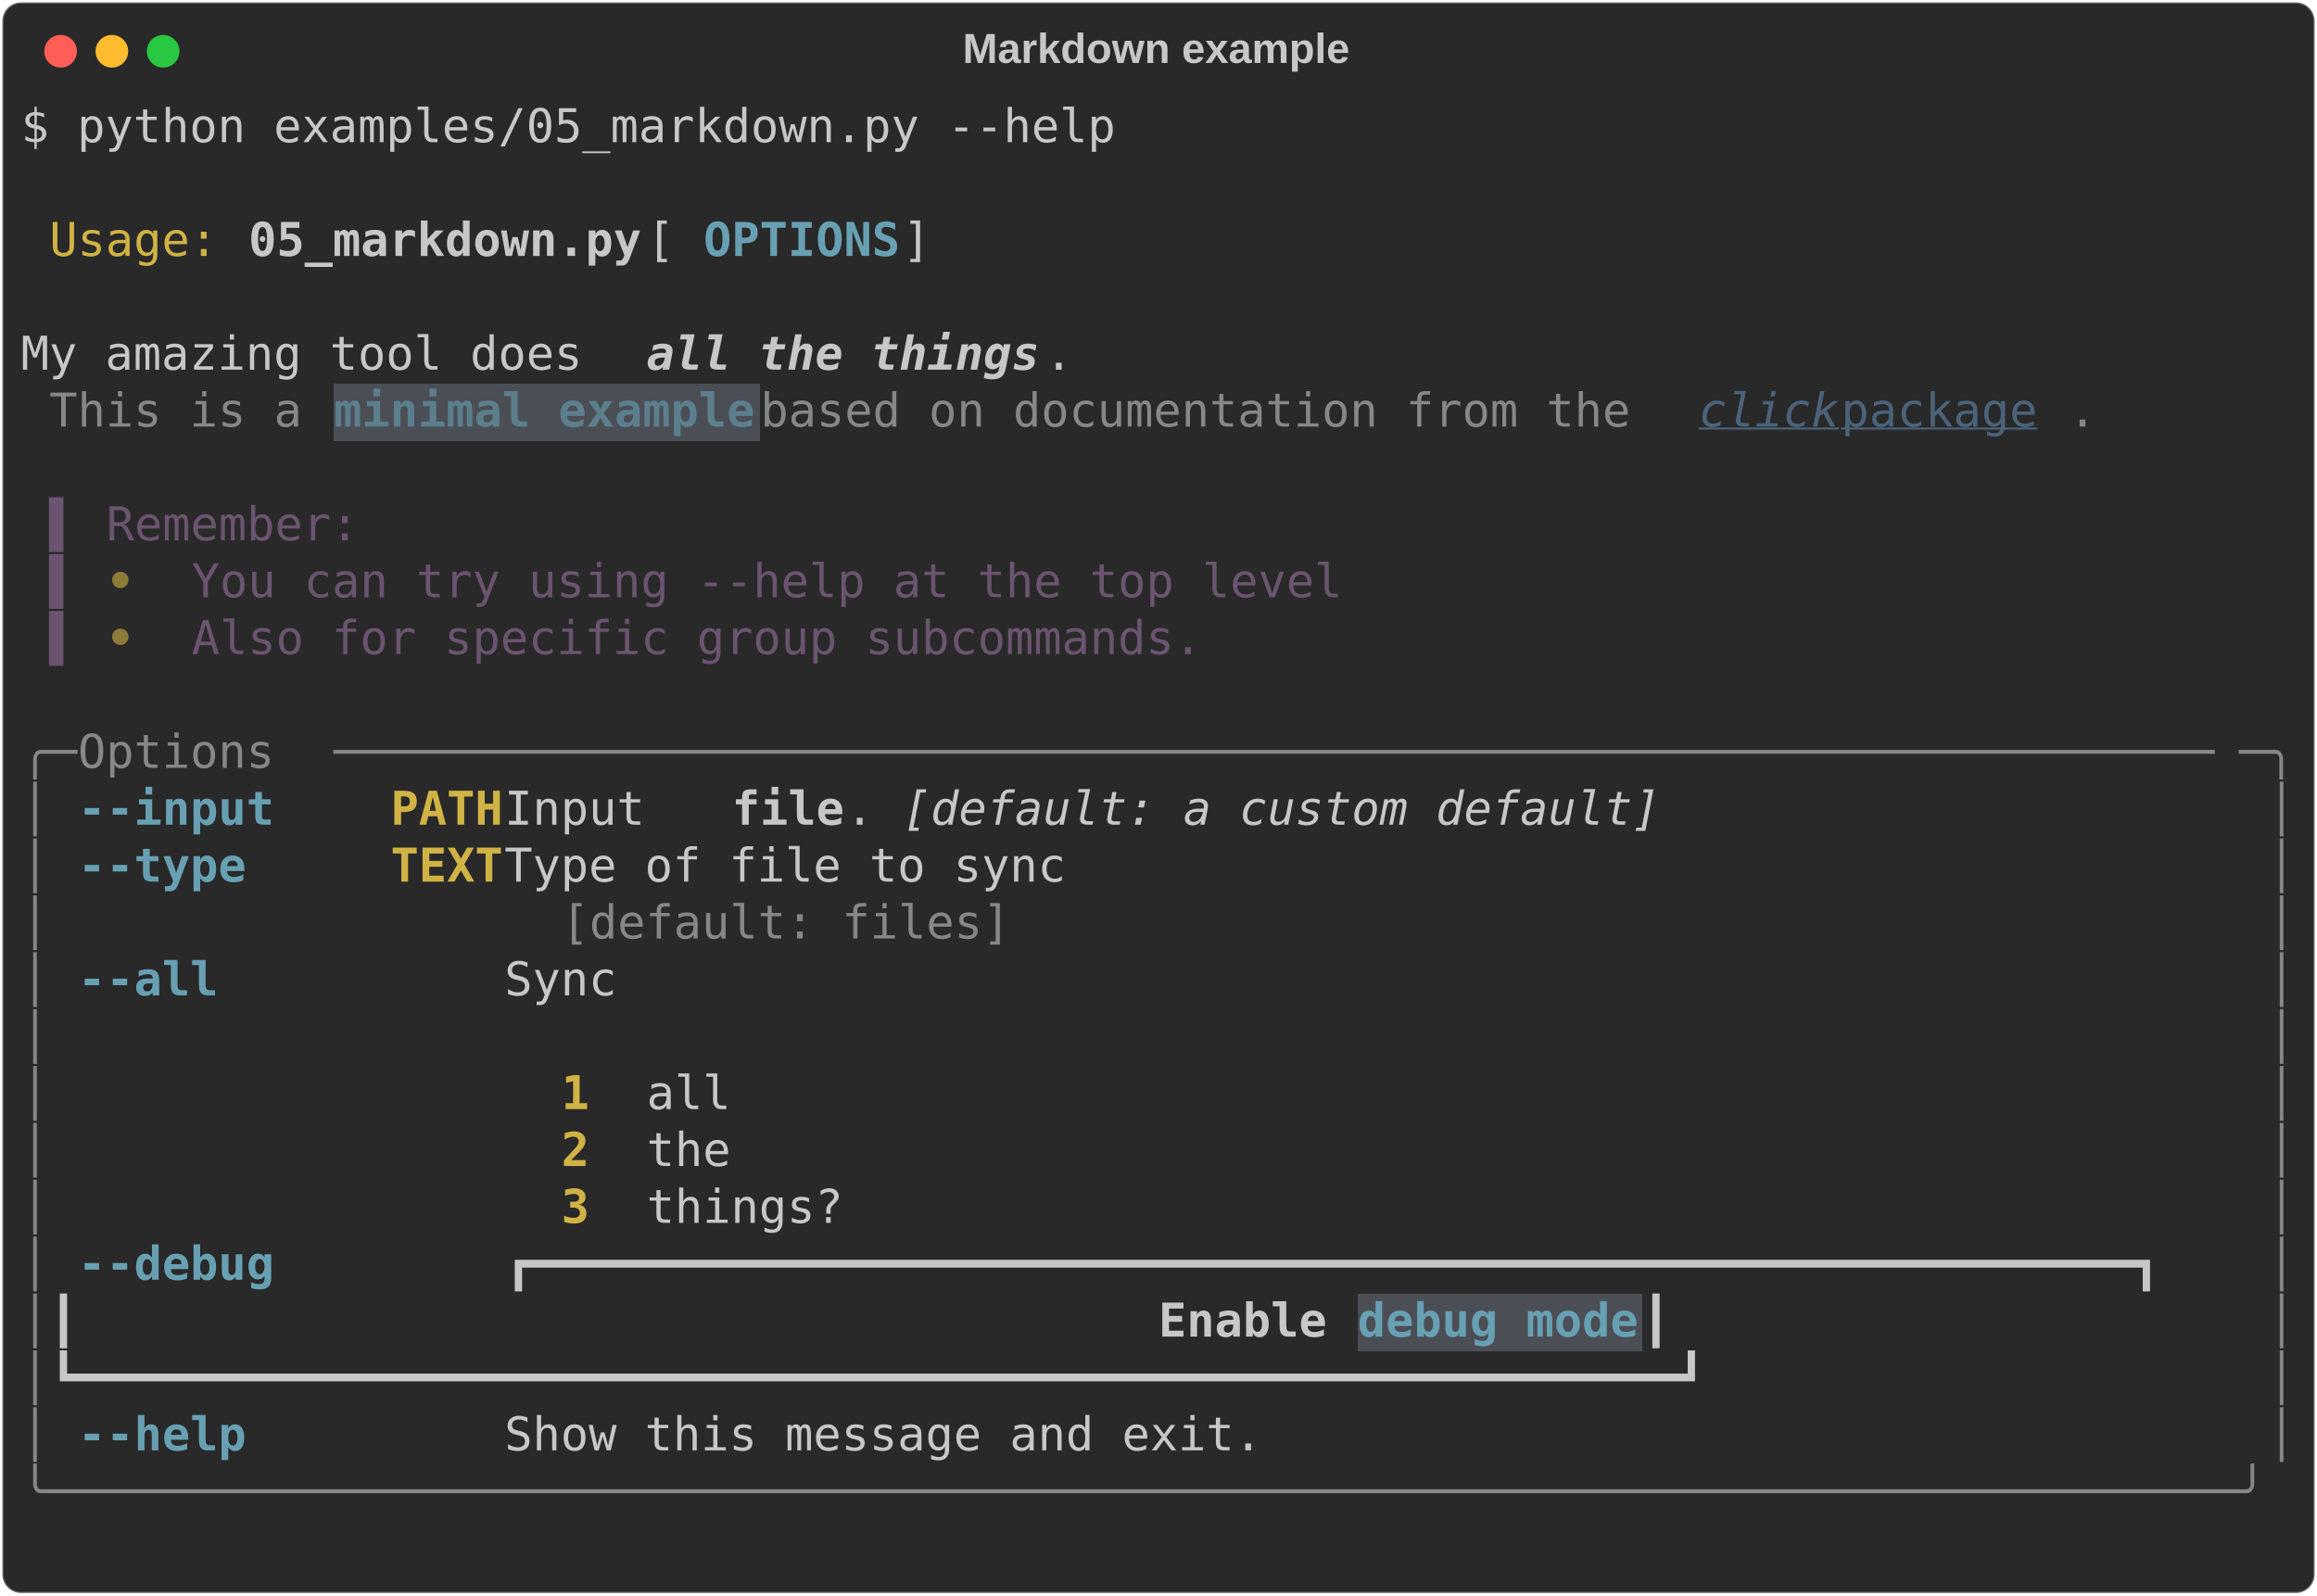
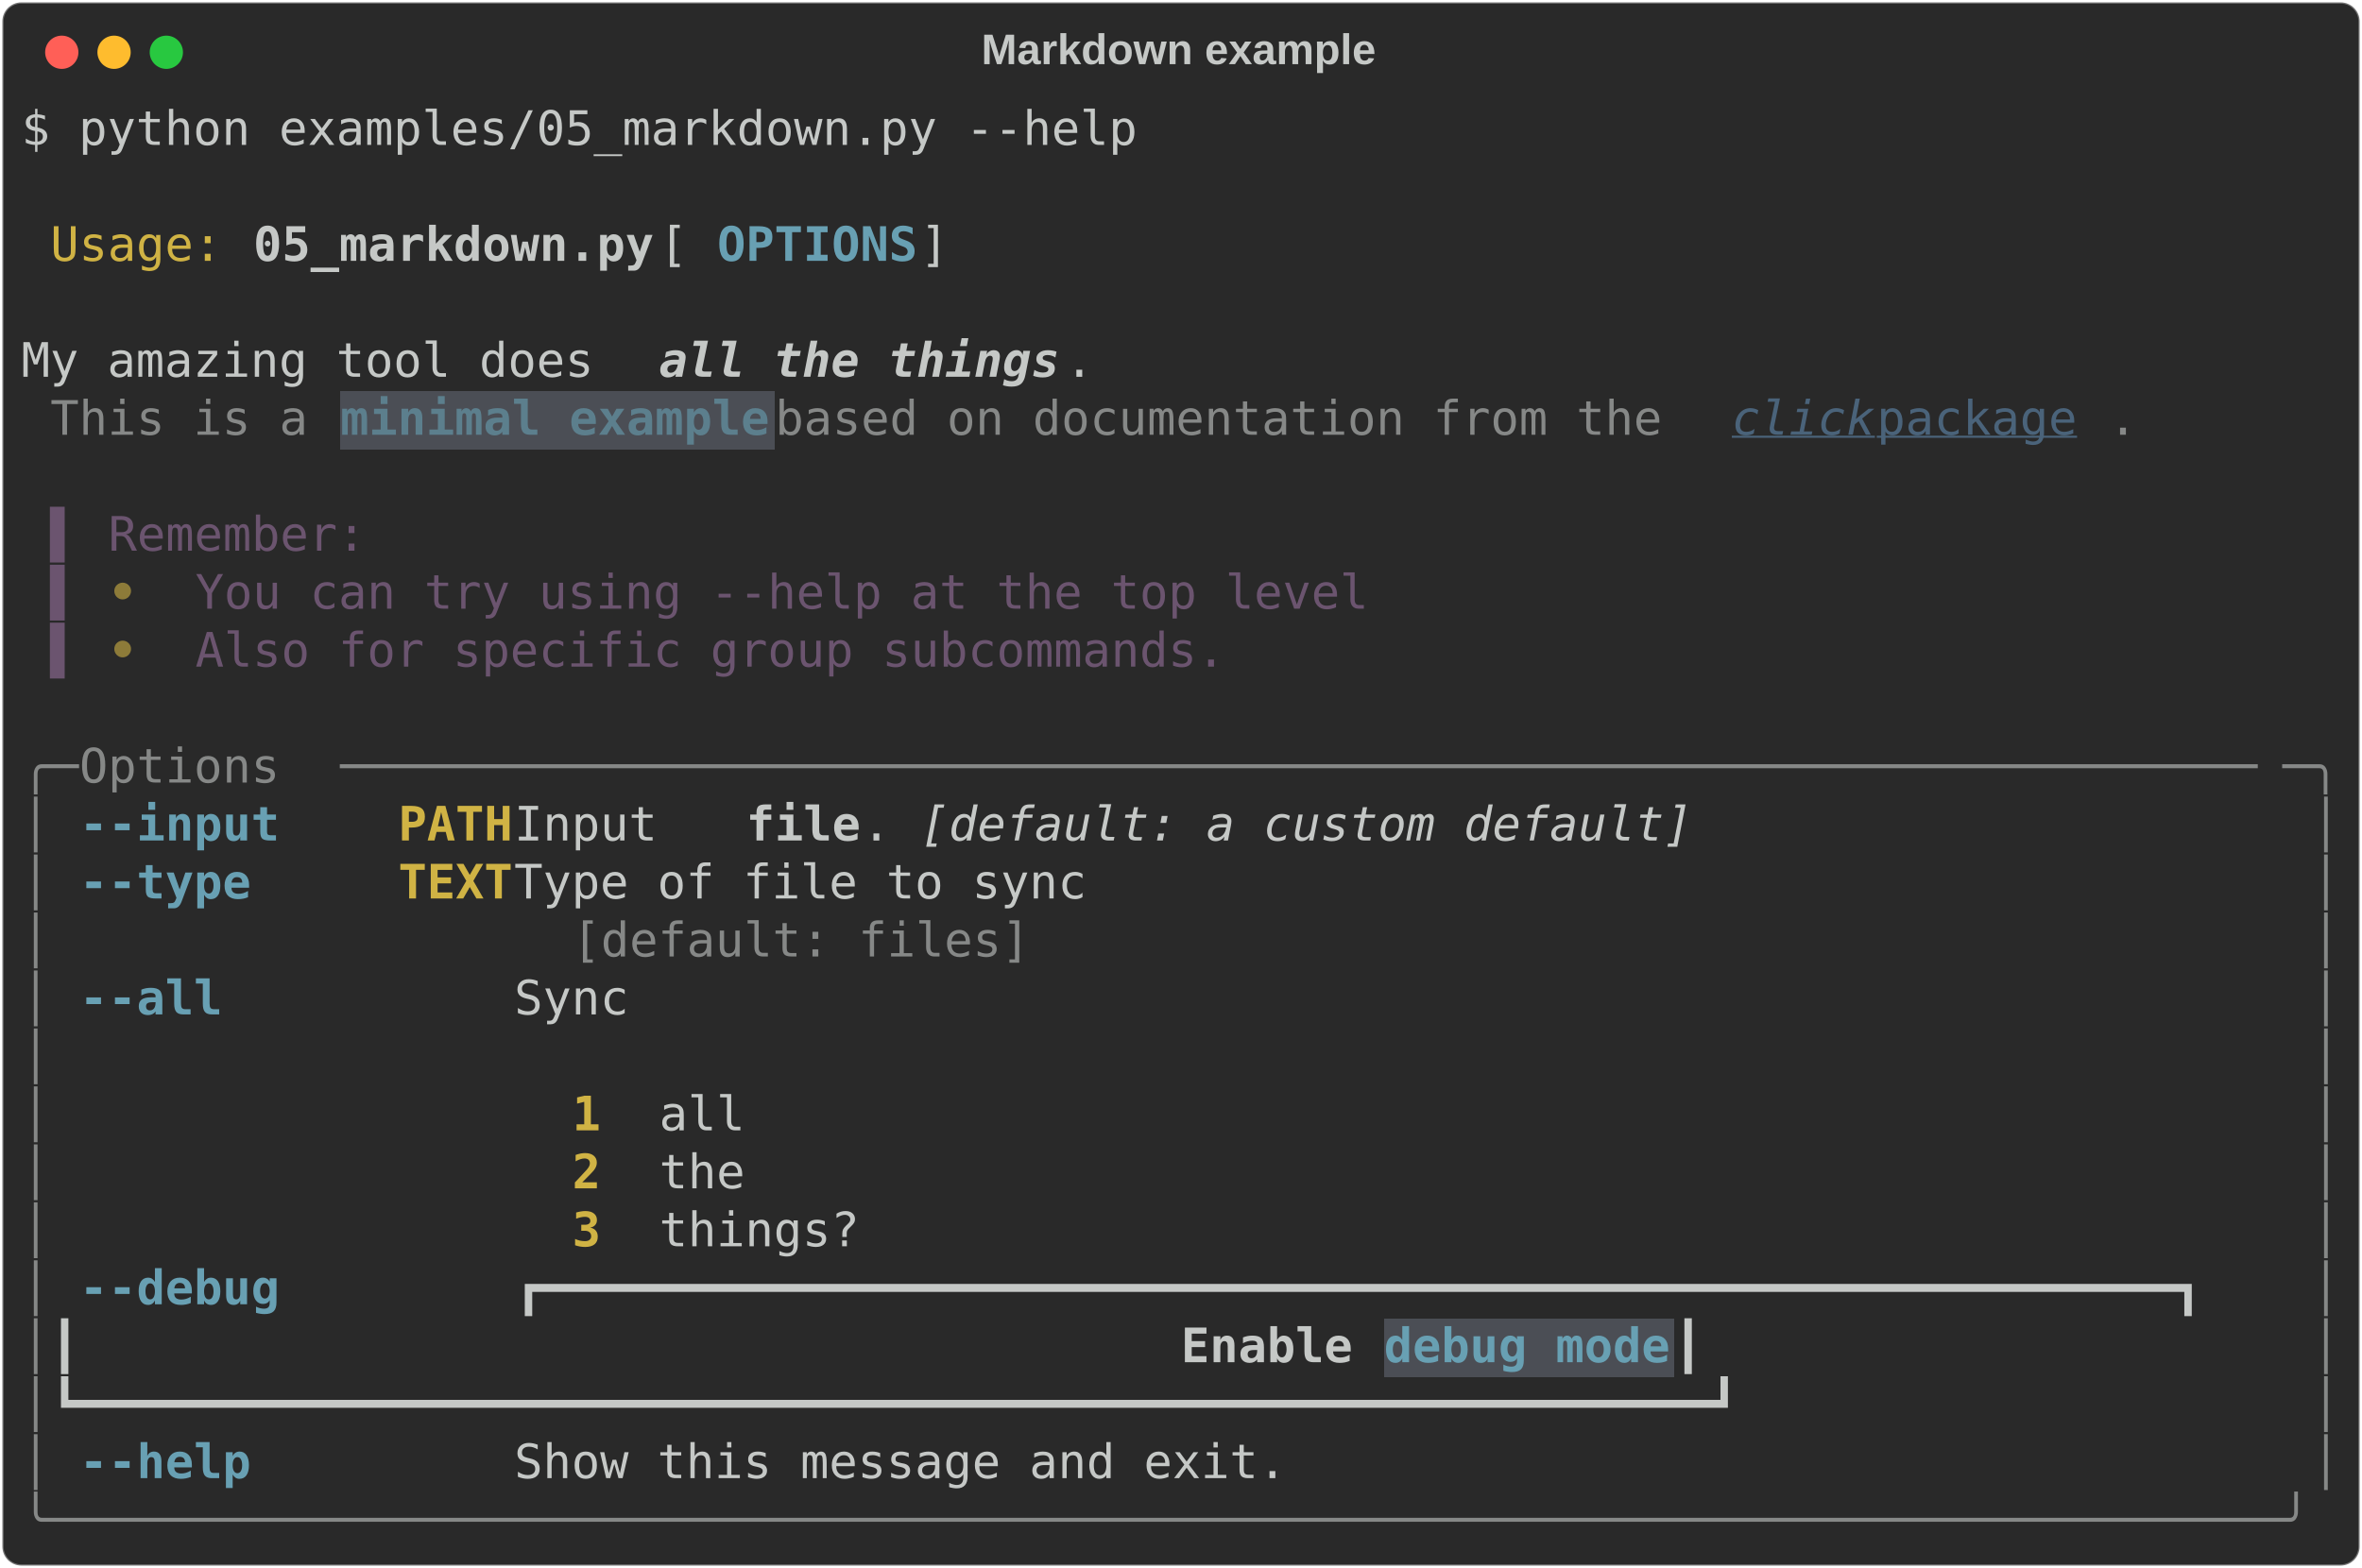
- <svg xmlns="http://www.w3.org/2000/svg" class="rich-terminal" viewBox="0 0 994 684.4">
+ <svg xmlns="http://www.w3.org/2000/svg" class="rich-terminal" viewBox="0 0 994 660.0">
  <style>

    @font-face {
        font-family: "Fira Code";
        src: local("FiraCode-Regular"),
                url("https://cdnjs.cloudflare.com/ajax/libs/firacode/6.2.0/woff2/FiraCode-Regular.woff2") format("woff2"),
                url("https://cdnjs.cloudflare.com/ajax/libs/firacode/6.2.0/woff/FiraCode-Regular.woff") format("woff");
        font-style: normal;
        font-weight: 400;
    }
    @font-face {
        font-family: "Fira Code";
        src: local("FiraCode-Bold"),
                url("https://cdnjs.cloudflare.com/ajax/libs/firacode/6.2.0/woff2/FiraCode-Bold.woff2") format("woff2"),
                url("https://cdnjs.cloudflare.com/ajax/libs/firacode/6.2.0/woff/FiraCode-Bold.woff") format("woff");
        font-style: bold;
        font-weight: 700;
    }

-     .terminal-2871723409-matrix {
+     .terminal-2504130004-matrix {
        font-family: Fira Code, monospace;
        font-size: 20px;
        line-height: 24.4px;
        font-variant-east-asian: full-width;
    }

-     .terminal-2871723409-title {
+     .terminal-2504130004-title {
        font-size: 18px;
        font-weight: bold;
        font-family: arial;
    }

-     .terminal-2871723409-r1 { fill: #c5c8c6 }
- .terminal-2871723409-r2 { fill: #d0b344 }
- .terminal-2871723409-r3 { fill: #c5c8c6;font-weight: bold }
- .terminal-2871723409-r4 { fill: #68a0b3;font-weight: bold }
- .terminal-2871723409-r5 { fill: #c5c8c6;font-weight: bold;font-style: italic; }
- .terminal-2871723409-r6 { fill: #868887 }
- .terminal-2871723409-r7 { fill: #5c7f8d;font-weight: bold }
- .terminal-2871723409-r8 { fill: #4a637a;font-style: italic;;text-decoration: underline; }
- .terminal-2871723409-r9 { fill: #4a637a;text-decoration: underline; }
- .terminal-2871723409-r10 { fill: #6b546f }
- .terminal-2871723409-r11 { fill: #8d7b39;font-weight: bold }
- .terminal-2871723409-r12 { fill: #d0b344;font-weight: bold }
- .terminal-2871723409-r13 { fill: #c5c8c6;font-style: italic; }
+     .terminal-2504130004-r1 { fill: #c5c8c6 }
+ .terminal-2504130004-r2 { fill: #d0b344 }
+ .terminal-2504130004-r3 { fill: #c5c8c6;font-weight: bold }
+ .terminal-2504130004-r4 { fill: #68a0b3;font-weight: bold }
+ .terminal-2504130004-r5 { fill: #c5c8c6;font-weight: bold;font-style: italic; }
+ .terminal-2504130004-r6 { fill: #868887 }
+ .terminal-2504130004-r7 { fill: #5c7f8d;font-weight: bold }
+ .terminal-2504130004-r8 { fill: #4a637a;font-style: italic;;text-decoration: underline; }
+ .terminal-2504130004-r9 { fill: #4a637a;text-decoration: underline; }
+ .terminal-2504130004-r10 { fill: #6b546f }
+ .terminal-2504130004-r11 { fill: #8d7b39;font-weight: bold }
+ .terminal-2504130004-r12 { fill: #d0b344;font-weight: bold }
+ .terminal-2504130004-r13 { fill: #c5c8c6;font-style: italic; }
    </style>
  <defs>
-     <clipPath id="terminal-2871723409-clip-terminal">
-       <rect x="0" y="0" width="975.0" height="633.4" />
-     </clipPath>
-     <clipPath id="terminal-2871723409-line-0">
+     <clipPath id="terminal-2504130004-clip-terminal">
+       <rect x="0" y="0" width="975.0" height="609.0" />
+     </clipPath>
+     <clipPath id="terminal-2504130004-line-0">
      <rect x="0" y="1.5" width="976" height="24.65" />
    </clipPath>
-     <clipPath id="terminal-2871723409-line-1">
+     <clipPath id="terminal-2504130004-line-1">
      <rect x="0" y="25.9" width="976" height="24.65" />
    </clipPath>
-     <clipPath id="terminal-2871723409-line-2">
+     <clipPath id="terminal-2504130004-line-2">
      <rect x="0" y="50.3" width="976" height="24.65" />
    </clipPath>
-     <clipPath id="terminal-2871723409-line-3">
+     <clipPath id="terminal-2504130004-line-3">
      <rect x="0" y="74.7" width="976" height="24.65" />
    </clipPath>
-     <clipPath id="terminal-2871723409-line-4">
+     <clipPath id="terminal-2504130004-line-4">
      <rect x="0" y="99.1" width="976" height="24.65" />
    </clipPath>
-     <clipPath id="terminal-2871723409-line-5">
+     <clipPath id="terminal-2504130004-line-5">
      <rect x="0" y="123.5" width="976" height="24.65" />
    </clipPath>
-     <clipPath id="terminal-2871723409-line-6">
+     <clipPath id="terminal-2504130004-line-6">
      <rect x="0" y="147.9" width="976" height="24.65" />
    </clipPath>
-     <clipPath id="terminal-2871723409-line-7">
+     <clipPath id="terminal-2504130004-line-7">
      <rect x="0" y="172.3" width="976" height="24.65" />
    </clipPath>
-     <clipPath id="terminal-2871723409-line-8">
+     <clipPath id="terminal-2504130004-line-8">
      <rect x="0" y="196.7" width="976" height="24.65" />
    </clipPath>
-     <clipPath id="terminal-2871723409-line-9">
+     <clipPath id="terminal-2504130004-line-9">
      <rect x="0" y="221.1" width="976" height="24.65" />
    </clipPath>
-     <clipPath id="terminal-2871723409-line-10">
+     <clipPath id="terminal-2504130004-line-10">
      <rect x="0" y="245.5" width="976" height="24.65" />
    </clipPath>
-     <clipPath id="terminal-2871723409-line-11">
+     <clipPath id="terminal-2504130004-line-11">
      <rect x="0" y="269.9" width="976" height="24.65" />
    </clipPath>
-     <clipPath id="terminal-2871723409-line-12">
+     <clipPath id="terminal-2504130004-line-12">
      <rect x="0" y="294.3" width="976" height="24.65" />
    </clipPath>
-     <clipPath id="terminal-2871723409-line-13">
+     <clipPath id="terminal-2504130004-line-13">
      <rect x="0" y="318.7" width="976" height="24.65" />
    </clipPath>
-     <clipPath id="terminal-2871723409-line-14">
+     <clipPath id="terminal-2504130004-line-14">
      <rect x="0" y="343.1" width="976" height="24.65" />
    </clipPath>
-     <clipPath id="terminal-2871723409-line-15">
+     <clipPath id="terminal-2504130004-line-15">
      <rect x="0" y="367.5" width="976" height="24.65" />
    </clipPath>
-     <clipPath id="terminal-2871723409-line-16">
+     <clipPath id="terminal-2504130004-line-16">
      <rect x="0" y="391.9" width="976" height="24.65" />
    </clipPath>
-     <clipPath id="terminal-2871723409-line-17">
+     <clipPath id="terminal-2504130004-line-17">
      <rect x="0" y="416.3" width="976" height="24.65" />
    </clipPath>
-     <clipPath id="terminal-2871723409-line-18">
+     <clipPath id="terminal-2504130004-line-18">
      <rect x="0" y="440.7" width="976" height="24.65" />
    </clipPath>
-     <clipPath id="terminal-2871723409-line-19">
+     <clipPath id="terminal-2504130004-line-19">
      <rect x="0" y="465.1" width="976" height="24.65" />
    </clipPath>
-     <clipPath id="terminal-2871723409-line-20">
+     <clipPath id="terminal-2504130004-line-20">
      <rect x="0" y="489.5" width="976" height="24.65" />
    </clipPath>
-     <clipPath id="terminal-2871723409-line-21">
+     <clipPath id="terminal-2504130004-line-21">
      <rect x="0" y="513.9" width="976" height="24.65" />
    </clipPath>
-     <clipPath id="terminal-2871723409-line-22">
+     <clipPath id="terminal-2504130004-line-22">
      <rect x="0" y="538.3" width="976" height="24.65" />
    </clipPath>
-     <clipPath id="terminal-2871723409-line-23">
+     <clipPath id="terminal-2504130004-line-23">
      <rect x="0" y="562.7" width="976" height="24.65" />
    </clipPath>
-     <clipPath id="terminal-2871723409-line-24">
-       <rect x="0" y="587.1" width="976" height="24.65" />
-     </clipPath>
  </defs>
-   <rect fill="#292929" stroke="rgba(255,255,255,0.35)" stroke-width="1" x="1" y="1" width="992" height="682.4" rx="8" />
-   <text class="terminal-2871723409-title" fill="#c5c8c6" text-anchor="middle" x="496" y="27">Markdown example</text>
+   <rect fill="#292929" stroke="rgba(255,255,255,0.35)" stroke-width="1" x="1" y="1" width="992" height="658" rx="8" />
+   <text class="terminal-2504130004-title" fill="#c5c8c6" text-anchor="middle" x="496" y="27">Markdown example</text>
  <g transform="translate(26,22)">
    <circle cx="0" cy="0" r="7" fill="#ff5f57" />
    <circle cx="22" cy="0" r="7" fill="#febc2e" />
    <circle cx="44" cy="0" r="7" fill="#28c840" />
  </g>
-   <g transform="translate(9, 41)" clip-path="url(#terminal-2871723409-clip-terminal)">
+   <g transform="translate(9, 41)" clip-path="url(#terminal-2504130004-clip-terminal)">
    <rect fill="#4b4e55" x="134.2" y="123.5" width="183" height="24.65" shape-rendering="crispEdges" />
    <rect fill="#4b4e55" x="573.4" y="513.9" width="122" height="24.65" shape-rendering="crispEdges" />
-     <g class="terminal-2871723409-matrix">
-       <text class="terminal-2871723409-r1" x="0" y="20" textLength="475.8" clip-path="url(#terminal-2871723409-line-0)">$ python examples/05_markdown.py --help</text>
-       <text class="terminal-2871723409-r1" x="976" y="20" textLength="12.2" clip-path="url(#terminal-2871723409-line-0)">
- </text>
-       <text class="terminal-2871723409-r1" x="976" y="44.4" textLength="12.2" clip-path="url(#terminal-2871723409-line-1)">
- </text>
-       <text class="terminal-2871723409-r2" x="12.2" y="68.8" textLength="73.2" clip-path="url(#terminal-2871723409-line-2)">Usage:</text>
-       <text class="terminal-2871723409-r3" x="97.6" y="68.8" textLength="170.8" clip-path="url(#terminal-2871723409-line-2)">05_markdown.py</text>
-       <text class="terminal-2871723409-r1" x="268.4" y="68.8" textLength="24.4" clip-path="url(#terminal-2871723409-line-2)"> [</text>
-       <text class="terminal-2871723409-r4" x="292.8" y="68.8" textLength="85.4" clip-path="url(#terminal-2871723409-line-2)">OPTIONS</text>
-       <text class="terminal-2871723409-r1" x="378.2" y="68.8" textLength="597.8" clip-path="url(#terminal-2871723409-line-2)">]                                                </text>
-       <text class="terminal-2871723409-r1" x="976" y="68.8" textLength="12.2" clip-path="url(#terminal-2871723409-line-2)">
- </text>
-       <text class="terminal-2871723409-r1" x="976" y="93.2" textLength="12.2" clip-path="url(#terminal-2871723409-line-3)">
- </text>
-       <text class="terminal-2871723409-r1" x="0" y="117.6" textLength="268.4" clip-path="url(#terminal-2871723409-line-4)"> My amazing tool does </text>
-       <text class="terminal-2871723409-r5" x="268.4" y="117.6" textLength="170.8" clip-path="url(#terminal-2871723409-line-4)">all the things</text>
-       <text class="terminal-2871723409-r1" x="439.2" y="117.6" textLength="536.8" clip-path="url(#terminal-2871723409-line-4)">.                                           </text>
-       <text class="terminal-2871723409-r1" x="976" y="117.6" textLength="12.2" clip-path="url(#terminal-2871723409-line-4)">
- </text>
-       <text class="terminal-2871723409-r6" x="12.2" y="142" textLength="122" clip-path="url(#terminal-2871723409-line-5)">This is a </text>
-       <text class="terminal-2871723409-r7" x="134.2" y="142" textLength="183" clip-path="url(#terminal-2871723409-line-5)">minimal example</text>
-       <text class="terminal-2871723409-r6" x="317.2" y="142" textLength="402.6" clip-path="url(#terminal-2871723409-line-5)"> based on documentation from the </text>
-       <text class="terminal-2871723409-r8" x="719.8" y="142" textLength="61" clip-path="url(#terminal-2871723409-line-5)">click</text>
-       <text class="terminal-2871723409-r9" x="780.8" y="142" textLength="97.6" clip-path="url(#terminal-2871723409-line-5)"> package</text>
-       <text class="terminal-2871723409-r6" x="878.4" y="142" textLength="12.2" clip-path="url(#terminal-2871723409-line-5)">.</text>
-       <text class="terminal-2871723409-r1" x="976" y="142" textLength="12.2" clip-path="url(#terminal-2871723409-line-5)">
- </text>
-       <text class="terminal-2871723409-r1" x="976" y="166.4" textLength="12.2" clip-path="url(#terminal-2871723409-line-6)">
- </text>
-       <text class="terminal-2871723409-r10" x="12.2" y="190.8" textLength="24.4" clip-path="url(#terminal-2871723409-line-7)">▌ </text>
-       <text class="terminal-2871723409-r10" x="36.6" y="190.8" textLength="109.8" clip-path="url(#terminal-2871723409-line-7)">Remember:</text>
-       <text class="terminal-2871723409-r1" x="976" y="190.8" textLength="12.2" clip-path="url(#terminal-2871723409-line-7)">
- </text>
-       <text class="terminal-2871723409-r10" x="12.2" y="215.2" textLength="24.4" clip-path="url(#terminal-2871723409-line-8)">▌ </text>
-       <text class="terminal-2871723409-r11" x="36.6" y="215.2" textLength="36.6" clip-path="url(#terminal-2871723409-line-8)"> • </text>
-       <text class="terminal-2871723409-r10" x="73.2" y="215.2" textLength="500.2" clip-path="url(#terminal-2871723409-line-8)">You can try using --help at the top level</text>
-       <text class="terminal-2871723409-r1" x="976" y="215.2" textLength="12.2" clip-path="url(#terminal-2871723409-line-8)">
- </text>
-       <text class="terminal-2871723409-r10" x="12.2" y="239.6" textLength="24.4" clip-path="url(#terminal-2871723409-line-9)">▌ </text>
-       <text class="terminal-2871723409-r11" x="36.6" y="239.6" textLength="36.6" clip-path="url(#terminal-2871723409-line-9)"> • </text>
-       <text class="terminal-2871723409-r10" x="73.2" y="239.6" textLength="439.2" clip-path="url(#terminal-2871723409-line-9)">Also for specific group subcommands.</text>
-       <text class="terminal-2871723409-r1" x="976" y="239.6" textLength="12.2" clip-path="url(#terminal-2871723409-line-9)">
- </text>
-       <text class="terminal-2871723409-r1" x="976" y="264" textLength="12.2" clip-path="url(#terminal-2871723409-line-10)">
- </text>
-       <text class="terminal-2871723409-r6" x="0" y="288.4" textLength="24.4" clip-path="url(#terminal-2871723409-line-11)">╭─</text>
-       <text class="terminal-2871723409-r6" x="24.4" y="288.4" textLength="109.8" clip-path="url(#terminal-2871723409-line-11)"> Options </text>
-       <text class="terminal-2871723409-r6" x="134.2" y="288.4" textLength="817.4" clip-path="url(#terminal-2871723409-line-11)">───────────────────────────────────────────────────────────────────</text>
-       <text class="terminal-2871723409-r6" x="951.6" y="288.4" textLength="24.4" clip-path="url(#terminal-2871723409-line-11)">─╮</text>
-       <text class="terminal-2871723409-r1" x="976" y="288.4" textLength="12.2" clip-path="url(#terminal-2871723409-line-11)">
- </text>
-       <text class="terminal-2871723409-r6" x="0" y="312.8" textLength="12.2" clip-path="url(#terminal-2871723409-line-12)">│</text>
-       <text class="terminal-2871723409-r4" x="24.4" y="312.8" textLength="85.4" clip-path="url(#terminal-2871723409-line-12)">--input</text>
-       <text class="terminal-2871723409-r12" x="158.6" y="312.8" textLength="48.8" clip-path="url(#terminal-2871723409-line-12)">PATH</text>
-       <text class="terminal-2871723409-r1" x="207.4" y="312.8" textLength="97.6" clip-path="url(#terminal-2871723409-line-12)">  Input </text>
-       <text class="terminal-2871723409-r3" x="305" y="312.8" textLength="48.8" clip-path="url(#terminal-2871723409-line-12)">file</text>
-       <text class="terminal-2871723409-r1" x="353.8" y="312.8" textLength="24.4" clip-path="url(#terminal-2871723409-line-12)">. </text>
-       <text class="terminal-2871723409-r13" x="378.2" y="312.8" textLength="329.4" clip-path="url(#terminal-2871723409-line-12)">[default: a custom default]</text>
-       <text class="terminal-2871723409-r6" x="963.8" y="312.8" textLength="12.2" clip-path="url(#terminal-2871723409-line-12)">│</text>
-       <text class="terminal-2871723409-r1" x="976" y="312.8" textLength="12.2" clip-path="url(#terminal-2871723409-line-12)">
- </text>
-       <text class="terminal-2871723409-r6" x="0" y="337.2" textLength="12.2" clip-path="url(#terminal-2871723409-line-13)">│</text>
-       <text class="terminal-2871723409-r4" x="24.4" y="337.2" textLength="73.2" clip-path="url(#terminal-2871723409-line-13)">--type</text>
-       <text class="terminal-2871723409-r12" x="158.6" y="337.2" textLength="48.8" clip-path="url(#terminal-2871723409-line-13)">TEXT</text>
-       <text class="terminal-2871723409-r1" x="207.4" y="337.2" textLength="756.4" clip-path="url(#terminal-2871723409-line-13)">  Type of file to sync                                        </text>
-       <text class="terminal-2871723409-r6" x="963.8" y="337.2" textLength="12.2" clip-path="url(#terminal-2871723409-line-13)">│</text>
-       <text class="terminal-2871723409-r1" x="976" y="337.2" textLength="12.2" clip-path="url(#terminal-2871723409-line-13)">
- </text>
-       <text class="terminal-2871723409-r6" x="0" y="361.6" textLength="12.2" clip-path="url(#terminal-2871723409-line-14)">│</text>
-       <text class="terminal-2871723409-r6" x="231.8" y="361.6" textLength="719.8" clip-path="url(#terminal-2871723409-line-14)">[default: files]                                           </text>
-       <text class="terminal-2871723409-r6" x="963.8" y="361.6" textLength="12.2" clip-path="url(#terminal-2871723409-line-14)">│</text>
-       <text class="terminal-2871723409-r1" x="976" y="361.6" textLength="12.2" clip-path="url(#terminal-2871723409-line-14)">
- </text>
-       <text class="terminal-2871723409-r6" x="0" y="386" textLength="12.2" clip-path="url(#terminal-2871723409-line-15)">│</text>
-       <text class="terminal-2871723409-r4" x="24.4" y="386" textLength="61" clip-path="url(#terminal-2871723409-line-15)">--all</text>
-       <text class="terminal-2871723409-r1" x="207.4" y="386" textLength="756.4" clip-path="url(#terminal-2871723409-line-15)">  Sync                                                        </text>
-       <text class="terminal-2871723409-r6" x="963.8" y="386" textLength="12.2" clip-path="url(#terminal-2871723409-line-15)">│</text>
-       <text class="terminal-2871723409-r1" x="976" y="386" textLength="12.2" clip-path="url(#terminal-2871723409-line-15)">
- </text>
-       <text class="terminal-2871723409-r6" x="0" y="410.4" textLength="12.2" clip-path="url(#terminal-2871723409-line-16)">│</text>
-       <text class="terminal-2871723409-r6" x="963.8" y="410.4" textLength="12.2" clip-path="url(#terminal-2871723409-line-16)">│</text>
-       <text class="terminal-2871723409-r1" x="976" y="410.4" textLength="12.2" clip-path="url(#terminal-2871723409-line-16)">
- </text>
-       <text class="terminal-2871723409-r6" x="0" y="434.8" textLength="12.2" clip-path="url(#terminal-2871723409-line-17)">│</text>
-       <text class="terminal-2871723409-r12" x="231.8" y="434.8" textLength="36.6" clip-path="url(#terminal-2871723409-line-17)"> 1 </text>
-       <text class="terminal-2871723409-r1" x="268.4" y="434.8" textLength="695.4" clip-path="url(#terminal-2871723409-line-17)">all                                                      </text>
-       <text class="terminal-2871723409-r6" x="963.8" y="434.8" textLength="12.2" clip-path="url(#terminal-2871723409-line-17)">│</text>
-       <text class="terminal-2871723409-r1" x="976" y="434.8" textLength="12.2" clip-path="url(#terminal-2871723409-line-17)">
- </text>
-       <text class="terminal-2871723409-r6" x="0" y="459.2" textLength="12.2" clip-path="url(#terminal-2871723409-line-18)">│</text>
-       <text class="terminal-2871723409-r12" x="231.8" y="459.2" textLength="36.6" clip-path="url(#terminal-2871723409-line-18)"> 2 </text>
-       <text class="terminal-2871723409-r1" x="268.4" y="459.2" textLength="695.4" clip-path="url(#terminal-2871723409-line-18)">the                                                      </text>
-       <text class="terminal-2871723409-r6" x="963.8" y="459.2" textLength="12.2" clip-path="url(#terminal-2871723409-line-18)">│</text>
-       <text class="terminal-2871723409-r1" x="976" y="459.2" textLength="12.2" clip-path="url(#terminal-2871723409-line-18)">
- </text>
-       <text class="terminal-2871723409-r6" x="0" y="483.6" textLength="12.2" clip-path="url(#terminal-2871723409-line-19)">│</text>
-       <text class="terminal-2871723409-r12" x="231.8" y="483.6" textLength="36.6" clip-path="url(#terminal-2871723409-line-19)"> 3 </text>
-       <text class="terminal-2871723409-r1" x="268.4" y="483.6" textLength="695.4" clip-path="url(#terminal-2871723409-line-19)">things?                                                  </text>
-       <text class="terminal-2871723409-r6" x="963.8" y="483.6" textLength="12.2" clip-path="url(#terminal-2871723409-line-19)">│</text>
-       <text class="terminal-2871723409-r1" x="976" y="483.6" textLength="12.2" clip-path="url(#terminal-2871723409-line-19)">
- </text>
-       <text class="terminal-2871723409-r6" x="0" y="508" textLength="12.2" clip-path="url(#terminal-2871723409-line-20)">│</text>
-       <text class="terminal-2871723409-r4" x="24.4" y="508" textLength="85.4" clip-path="url(#terminal-2871723409-line-20)">--debug</text>
-       <text class="terminal-2871723409-r1" x="207.4" y="508" textLength="756.4" clip-path="url(#terminal-2871723409-line-20)">  ┏━━━━━━━━━━━━━━━━━━━━━━━━━━━━━━━━━━━━━━━━━━━━━━━━━━━━━━━━━┓ </text>
-       <text class="terminal-2871723409-r6" x="963.8" y="508" textLength="12.2" clip-path="url(#terminal-2871723409-line-20)">│</text>
-       <text class="terminal-2871723409-r1" x="976" y="508" textLength="12.2" clip-path="url(#terminal-2871723409-line-20)">
- </text>
-       <text class="terminal-2871723409-r6" x="0" y="532.4" textLength="12.2" clip-path="url(#terminal-2871723409-line-21)">│</text>
-       <text class="terminal-2871723409-r1" x="12.2" y="532.4" textLength="475.8" clip-path="url(#terminal-2871723409-line-21)">                  ┃                    </text>
-       <text class="terminal-2871723409-r3" x="488" y="532.4" textLength="85.4" clip-path="url(#terminal-2871723409-line-21)">Enable </text>
-       <text class="terminal-2871723409-r4" x="573.4" y="532.4" textLength="122" clip-path="url(#terminal-2871723409-line-21)">debug mode</text>
-       <text class="terminal-2871723409-r1" x="695.4" y="532.4" textLength="268.4" clip-path="url(#terminal-2871723409-line-21)">                    ┃ </text>
-       <text class="terminal-2871723409-r6" x="963.8" y="532.4" textLength="12.2" clip-path="url(#terminal-2871723409-line-21)">│</text>
-       <text class="terminal-2871723409-r1" x="976" y="532.4" textLength="12.2" clip-path="url(#terminal-2871723409-line-21)">
- </text>
-       <text class="terminal-2871723409-r6" x="0" y="556.8" textLength="12.2" clip-path="url(#terminal-2871723409-line-22)">│</text>
-       <text class="terminal-2871723409-r1" x="12.2" y="556.8" textLength="951.6" clip-path="url(#terminal-2871723409-line-22)">                  ┗━━━━━━━━━━━━━━━━━━━━━━━━━━━━━━━━━━━━━━━━━━━━━━━━━━━━━━━━━┛ </text>
-       <text class="terminal-2871723409-r6" x="963.8" y="556.8" textLength="12.2" clip-path="url(#terminal-2871723409-line-22)">│</text>
-       <text class="terminal-2871723409-r1" x="976" y="556.8" textLength="12.2" clip-path="url(#terminal-2871723409-line-22)">
- </text>
-       <text class="terminal-2871723409-r6" x="0" y="581.2" textLength="12.2" clip-path="url(#terminal-2871723409-line-23)">│</text>
-       <text class="terminal-2871723409-r4" x="24.4" y="581.2" textLength="73.2" clip-path="url(#terminal-2871723409-line-23)">--help</text>
-       <text class="terminal-2871723409-r1" x="207.4" y="581.2" textLength="756.4" clip-path="url(#terminal-2871723409-line-23)">  Show this message and exit.                                 </text>
-       <text class="terminal-2871723409-r6" x="963.8" y="581.2" textLength="12.2" clip-path="url(#terminal-2871723409-line-23)">│</text>
-       <text class="terminal-2871723409-r1" x="976" y="581.2" textLength="12.2" clip-path="url(#terminal-2871723409-line-23)">
- </text>
-       <text class="terminal-2871723409-r6" x="0" y="605.6" textLength="976" clip-path="url(#terminal-2871723409-line-24)">╰──────────────────────────────────────────────────────────────────────────────╯</text>
-       <text class="terminal-2871723409-r1" x="976" y="605.6" textLength="12.2" clip-path="url(#terminal-2871723409-line-24)">
- </text>
-       <text class="terminal-2871723409-r1" x="976" y="630" textLength="12.2" clip-path="url(#terminal-2871723409-line-25)">
+     <g class="terminal-2504130004-matrix">
+       <text class="terminal-2504130004-r1" x="0" y="20" textLength="475.8" clip-path="url(#terminal-2504130004-line-0)">$ python examples/05_markdown.py --help</text>
+       <text class="terminal-2504130004-r1" x="976" y="20" textLength="12.2" clip-path="url(#terminal-2504130004-line-0)">
+ </text>
+       <text class="terminal-2504130004-r1" x="976" y="44.4" textLength="12.2" clip-path="url(#terminal-2504130004-line-1)">
+ </text>
+       <text class="terminal-2504130004-r2" x="12.2" y="68.8" textLength="73.2" clip-path="url(#terminal-2504130004-line-2)">Usage:</text>
+       <text class="terminal-2504130004-r3" x="97.6" y="68.8" textLength="170.8" clip-path="url(#terminal-2504130004-line-2)">05_markdown.py</text>
+       <text class="terminal-2504130004-r1" x="268.4" y="68.8" textLength="24.4" clip-path="url(#terminal-2504130004-line-2)"> [</text>
+       <text class="terminal-2504130004-r4" x="292.8" y="68.8" textLength="85.4" clip-path="url(#terminal-2504130004-line-2)">OPTIONS</text>
+       <text class="terminal-2504130004-r1" x="378.2" y="68.8" textLength="597.8" clip-path="url(#terminal-2504130004-line-2)">]                                                </text>
+       <text class="terminal-2504130004-r1" x="976" y="68.8" textLength="12.2" clip-path="url(#terminal-2504130004-line-2)">
+ </text>
+       <text class="terminal-2504130004-r1" x="976" y="93.2" textLength="12.2" clip-path="url(#terminal-2504130004-line-3)">
+ </text>
+       <text class="terminal-2504130004-r1" x="0" y="117.6" textLength="268.4" clip-path="url(#terminal-2504130004-line-4)"> My amazing tool does </text>
+       <text class="terminal-2504130004-r5" x="268.4" y="117.6" textLength="170.8" clip-path="url(#terminal-2504130004-line-4)">all the things</text>
+       <text class="terminal-2504130004-r1" x="439.2" y="117.6" textLength="536.8" clip-path="url(#terminal-2504130004-line-4)">.                                           </text>
+       <text class="terminal-2504130004-r1" x="976" y="117.6" textLength="12.2" clip-path="url(#terminal-2504130004-line-4)">
+ </text>
+       <text class="terminal-2504130004-r6" x="12.2" y="142" textLength="122" clip-path="url(#terminal-2504130004-line-5)">This is a </text>
+       <text class="terminal-2504130004-r7" x="134.2" y="142" textLength="183" clip-path="url(#terminal-2504130004-line-5)">minimal example</text>
+       <text class="terminal-2504130004-r6" x="317.2" y="142" textLength="402.6" clip-path="url(#terminal-2504130004-line-5)"> based on documentation from the </text>
+       <text class="terminal-2504130004-r8" x="719.8" y="142" textLength="61" clip-path="url(#terminal-2504130004-line-5)">click</text>
+       <text class="terminal-2504130004-r9" x="780.8" y="142" textLength="97.6" clip-path="url(#terminal-2504130004-line-5)"> package</text>
+       <text class="terminal-2504130004-r6" x="878.4" y="142" textLength="12.2" clip-path="url(#terminal-2504130004-line-5)">.</text>
+       <text class="terminal-2504130004-r1" x="976" y="142" textLength="12.2" clip-path="url(#terminal-2504130004-line-5)">
+ </text>
+       <text class="terminal-2504130004-r1" x="976" y="166.4" textLength="12.2" clip-path="url(#terminal-2504130004-line-6)">
+ </text>
+       <text class="terminal-2504130004-r10" x="12.2" y="190.8" textLength="24.4" clip-path="url(#terminal-2504130004-line-7)">▌ </text>
+       <text class="terminal-2504130004-r10" x="36.6" y="190.8" textLength="109.8" clip-path="url(#terminal-2504130004-line-7)">Remember:</text>
+       <text class="terminal-2504130004-r1" x="976" y="190.8" textLength="12.2" clip-path="url(#terminal-2504130004-line-7)">
+ </text>
+       <text class="terminal-2504130004-r10" x="12.2" y="215.2" textLength="24.4" clip-path="url(#terminal-2504130004-line-8)">▌ </text>
+       <text class="terminal-2504130004-r11" x="36.6" y="215.2" textLength="36.6" clip-path="url(#terminal-2504130004-line-8)"> • </text>
+       <text class="terminal-2504130004-r10" x="73.2" y="215.2" textLength="500.2" clip-path="url(#terminal-2504130004-line-8)">You can try using --help at the top level</text>
+       <text class="terminal-2504130004-r1" x="976" y="215.2" textLength="12.2" clip-path="url(#terminal-2504130004-line-8)">
+ </text>
+       <text class="terminal-2504130004-r10" x="12.2" y="239.6" textLength="24.4" clip-path="url(#terminal-2504130004-line-9)">▌ </text>
+       <text class="terminal-2504130004-r11" x="36.6" y="239.6" textLength="36.6" clip-path="url(#terminal-2504130004-line-9)"> • </text>
+       <text class="terminal-2504130004-r10" x="73.2" y="239.6" textLength="439.2" clip-path="url(#terminal-2504130004-line-9)">Also for specific group subcommands.</text>
+       <text class="terminal-2504130004-r1" x="976" y="239.6" textLength="12.2" clip-path="url(#terminal-2504130004-line-9)">
+ </text>
+       <text class="terminal-2504130004-r1" x="976" y="264" textLength="12.2" clip-path="url(#terminal-2504130004-line-10)">
+ </text>
+       <text class="terminal-2504130004-r6" x="0" y="288.4" textLength="24.4" clip-path="url(#terminal-2504130004-line-11)">╭─</text>
+       <text class="terminal-2504130004-r6" x="24.4" y="288.4" textLength="109.8" clip-path="url(#terminal-2504130004-line-11)"> Options </text>
+       <text class="terminal-2504130004-r6" x="134.2" y="288.4" textLength="817.4" clip-path="url(#terminal-2504130004-line-11)">───────────────────────────────────────────────────────────────────</text>
+       <text class="terminal-2504130004-r6" x="951.6" y="288.4" textLength="24.4" clip-path="url(#terminal-2504130004-line-11)">─╮</text>
+       <text class="terminal-2504130004-r1" x="976" y="288.4" textLength="12.2" clip-path="url(#terminal-2504130004-line-11)">
+ </text>
+       <text class="terminal-2504130004-r6" x="0" y="312.8" textLength="12.2" clip-path="url(#terminal-2504130004-line-12)">│</text>
+       <text class="terminal-2504130004-r4" x="24.4" y="312.8" textLength="85.4" clip-path="url(#terminal-2504130004-line-12)">--input</text>
+       <text class="terminal-2504130004-r12" x="158.6" y="312.8" textLength="48.8" clip-path="url(#terminal-2504130004-line-12)">PATH</text>
+       <text class="terminal-2504130004-r1" x="207.4" y="312.8" textLength="97.6" clip-path="url(#terminal-2504130004-line-12)">  Input </text>
+       <text class="terminal-2504130004-r3" x="305" y="312.8" textLength="48.8" clip-path="url(#terminal-2504130004-line-12)">file</text>
+       <text class="terminal-2504130004-r1" x="353.8" y="312.8" textLength="24.4" clip-path="url(#terminal-2504130004-line-12)">. </text>
+       <text class="terminal-2504130004-r13" x="378.2" y="312.8" textLength="329.4" clip-path="url(#terminal-2504130004-line-12)">[default: a custom default]</text>
+       <text class="terminal-2504130004-r6" x="963.8" y="312.8" textLength="12.2" clip-path="url(#terminal-2504130004-line-12)">│</text>
+       <text class="terminal-2504130004-r1" x="976" y="312.8" textLength="12.2" clip-path="url(#terminal-2504130004-line-12)">
+ </text>
+       <text class="terminal-2504130004-r6" x="0" y="337.2" textLength="12.2" clip-path="url(#terminal-2504130004-line-13)">│</text>
+       <text class="terminal-2504130004-r4" x="24.4" y="337.2" textLength="73.2" clip-path="url(#terminal-2504130004-line-13)">--type</text>
+       <text class="terminal-2504130004-r12" x="158.6" y="337.2" textLength="48.8" clip-path="url(#terminal-2504130004-line-13)">TEXT</text>
+       <text class="terminal-2504130004-r1" x="207.4" y="337.2" textLength="756.4" clip-path="url(#terminal-2504130004-line-13)">  Type of file to sync                                        </text>
+       <text class="terminal-2504130004-r6" x="963.8" y="337.2" textLength="12.2" clip-path="url(#terminal-2504130004-line-13)">│</text>
+       <text class="terminal-2504130004-r1" x="976" y="337.2" textLength="12.2" clip-path="url(#terminal-2504130004-line-13)">
+ </text>
+       <text class="terminal-2504130004-r6" x="0" y="361.6" textLength="12.2" clip-path="url(#terminal-2504130004-line-14)">│</text>
+       <text class="terminal-2504130004-r6" x="231.8" y="361.6" textLength="719.8" clip-path="url(#terminal-2504130004-line-14)">[default: files]                                           </text>
+       <text class="terminal-2504130004-r6" x="963.8" y="361.6" textLength="12.2" clip-path="url(#terminal-2504130004-line-14)">│</text>
+       <text class="terminal-2504130004-r1" x="976" y="361.6" textLength="12.2" clip-path="url(#terminal-2504130004-line-14)">
+ </text>
+       <text class="terminal-2504130004-r6" x="0" y="386" textLength="12.2" clip-path="url(#terminal-2504130004-line-15)">│</text>
+       <text class="terminal-2504130004-r4" x="24.4" y="386" textLength="61" clip-path="url(#terminal-2504130004-line-15)">--all</text>
+       <text class="terminal-2504130004-r1" x="207.4" y="386" textLength="756.4" clip-path="url(#terminal-2504130004-line-15)">  Sync                                                        </text>
+       <text class="terminal-2504130004-r6" x="963.8" y="386" textLength="12.2" clip-path="url(#terminal-2504130004-line-15)">│</text>
+       <text class="terminal-2504130004-r1" x="976" y="386" textLength="12.2" clip-path="url(#terminal-2504130004-line-15)">
+ </text>
+       <text class="terminal-2504130004-r6" x="0" y="410.4" textLength="12.2" clip-path="url(#terminal-2504130004-line-16)">│</text>
+       <text class="terminal-2504130004-r6" x="963.8" y="410.4" textLength="12.2" clip-path="url(#terminal-2504130004-line-16)">│</text>
+       <text class="terminal-2504130004-r1" x="976" y="410.4" textLength="12.2" clip-path="url(#terminal-2504130004-line-16)">
+ </text>
+       <text class="terminal-2504130004-r6" x="0" y="434.8" textLength="12.2" clip-path="url(#terminal-2504130004-line-17)">│</text>
+       <text class="terminal-2504130004-r12" x="231.8" y="434.8" textLength="36.6" clip-path="url(#terminal-2504130004-line-17)"> 1 </text>
+       <text class="terminal-2504130004-r1" x="268.4" y="434.8" textLength="695.4" clip-path="url(#terminal-2504130004-line-17)">all                                                      </text>
+       <text class="terminal-2504130004-r6" x="963.8" y="434.8" textLength="12.2" clip-path="url(#terminal-2504130004-line-17)">│</text>
+       <text class="terminal-2504130004-r1" x="976" y="434.8" textLength="12.2" clip-path="url(#terminal-2504130004-line-17)">
+ </text>
+       <text class="terminal-2504130004-r6" x="0" y="459.2" textLength="12.2" clip-path="url(#terminal-2504130004-line-18)">│</text>
+       <text class="terminal-2504130004-r12" x="231.8" y="459.2" textLength="36.6" clip-path="url(#terminal-2504130004-line-18)"> 2 </text>
+       <text class="terminal-2504130004-r1" x="268.4" y="459.2" textLength="695.4" clip-path="url(#terminal-2504130004-line-18)">the                                                      </text>
+       <text class="terminal-2504130004-r6" x="963.8" y="459.2" textLength="12.2" clip-path="url(#terminal-2504130004-line-18)">│</text>
+       <text class="terminal-2504130004-r1" x="976" y="459.2" textLength="12.2" clip-path="url(#terminal-2504130004-line-18)">
+ </text>
+       <text class="terminal-2504130004-r6" x="0" y="483.6" textLength="12.2" clip-path="url(#terminal-2504130004-line-19)">│</text>
+       <text class="terminal-2504130004-r12" x="231.8" y="483.6" textLength="36.6" clip-path="url(#terminal-2504130004-line-19)"> 3 </text>
+       <text class="terminal-2504130004-r1" x="268.4" y="483.6" textLength="695.4" clip-path="url(#terminal-2504130004-line-19)">things?                                                  </text>
+       <text class="terminal-2504130004-r6" x="963.8" y="483.6" textLength="12.2" clip-path="url(#terminal-2504130004-line-19)">│</text>
+       <text class="terminal-2504130004-r1" x="976" y="483.6" textLength="12.2" clip-path="url(#terminal-2504130004-line-19)">
+ </text>
+       <text class="terminal-2504130004-r6" x="0" y="508" textLength="12.2" clip-path="url(#terminal-2504130004-line-20)">│</text>
+       <text class="terminal-2504130004-r4" x="24.4" y="508" textLength="85.4" clip-path="url(#terminal-2504130004-line-20)">--debug</text>
+       <text class="terminal-2504130004-r1" x="207.4" y="508" textLength="756.4" clip-path="url(#terminal-2504130004-line-20)">  ┏━━━━━━━━━━━━━━━━━━━━━━━━━━━━━━━━━━━━━━━━━━━━━━━━━━━━━━━━━┓ </text>
+       <text class="terminal-2504130004-r6" x="963.8" y="508" textLength="12.2" clip-path="url(#terminal-2504130004-line-20)">│</text>
+       <text class="terminal-2504130004-r1" x="976" y="508" textLength="12.2" clip-path="url(#terminal-2504130004-line-20)">
+ </text>
+       <text class="terminal-2504130004-r6" x="0" y="532.4" textLength="12.2" clip-path="url(#terminal-2504130004-line-21)">│</text>
+       <text class="terminal-2504130004-r1" x="12.2" y="532.4" textLength="475.8" clip-path="url(#terminal-2504130004-line-21)">                  ┃                    </text>
+       <text class="terminal-2504130004-r3" x="488" y="532.4" textLength="85.4" clip-path="url(#terminal-2504130004-line-21)">Enable </text>
+       <text class="terminal-2504130004-r4" x="573.4" y="532.4" textLength="122" clip-path="url(#terminal-2504130004-line-21)">debug mode</text>
+       <text class="terminal-2504130004-r1" x="695.4" y="532.4" textLength="268.4" clip-path="url(#terminal-2504130004-line-21)">                    ┃ </text>
+       <text class="terminal-2504130004-r6" x="963.8" y="532.4" textLength="12.2" clip-path="url(#terminal-2504130004-line-21)">│</text>
+       <text class="terminal-2504130004-r1" x="976" y="532.4" textLength="12.2" clip-path="url(#terminal-2504130004-line-21)">
+ </text>
+       <text class="terminal-2504130004-r6" x="0" y="556.8" textLength="12.2" clip-path="url(#terminal-2504130004-line-22)">│</text>
+       <text class="terminal-2504130004-r1" x="12.2" y="556.8" textLength="951.6" clip-path="url(#terminal-2504130004-line-22)">                  ┗━━━━━━━━━━━━━━━━━━━━━━━━━━━━━━━━━━━━━━━━━━━━━━━━━━━━━━━━━┛ </text>
+       <text class="terminal-2504130004-r6" x="963.8" y="556.8" textLength="12.2" clip-path="url(#terminal-2504130004-line-22)">│</text>
+       <text class="terminal-2504130004-r1" x="976" y="556.8" textLength="12.2" clip-path="url(#terminal-2504130004-line-22)">
+ </text>
+       <text class="terminal-2504130004-r6" x="0" y="581.2" textLength="12.2" clip-path="url(#terminal-2504130004-line-23)">│</text>
+       <text class="terminal-2504130004-r4" x="24.4" y="581.2" textLength="73.2" clip-path="url(#terminal-2504130004-line-23)">--help</text>
+       <text class="terminal-2504130004-r1" x="207.4" y="581.2" textLength="756.4" clip-path="url(#terminal-2504130004-line-23)">  Show this message and exit.                                 </text>
+       <text class="terminal-2504130004-r6" x="963.8" y="581.2" textLength="12.2" clip-path="url(#terminal-2504130004-line-23)">│</text>
+       <text class="terminal-2504130004-r1" x="976" y="581.2" textLength="12.2" clip-path="url(#terminal-2504130004-line-23)">
+ </text>
+       <text class="terminal-2504130004-r6" x="0" y="605.6" textLength="976" clip-path="url(#terminal-2504130004-line-24)">╰──────────────────────────────────────────────────────────────────────────────╯</text>
+       <text class="terminal-2504130004-r1" x="976" y="605.6" textLength="12.2" clip-path="url(#terminal-2504130004-line-24)">
</text>
    </g>
  </g>
</svg>
